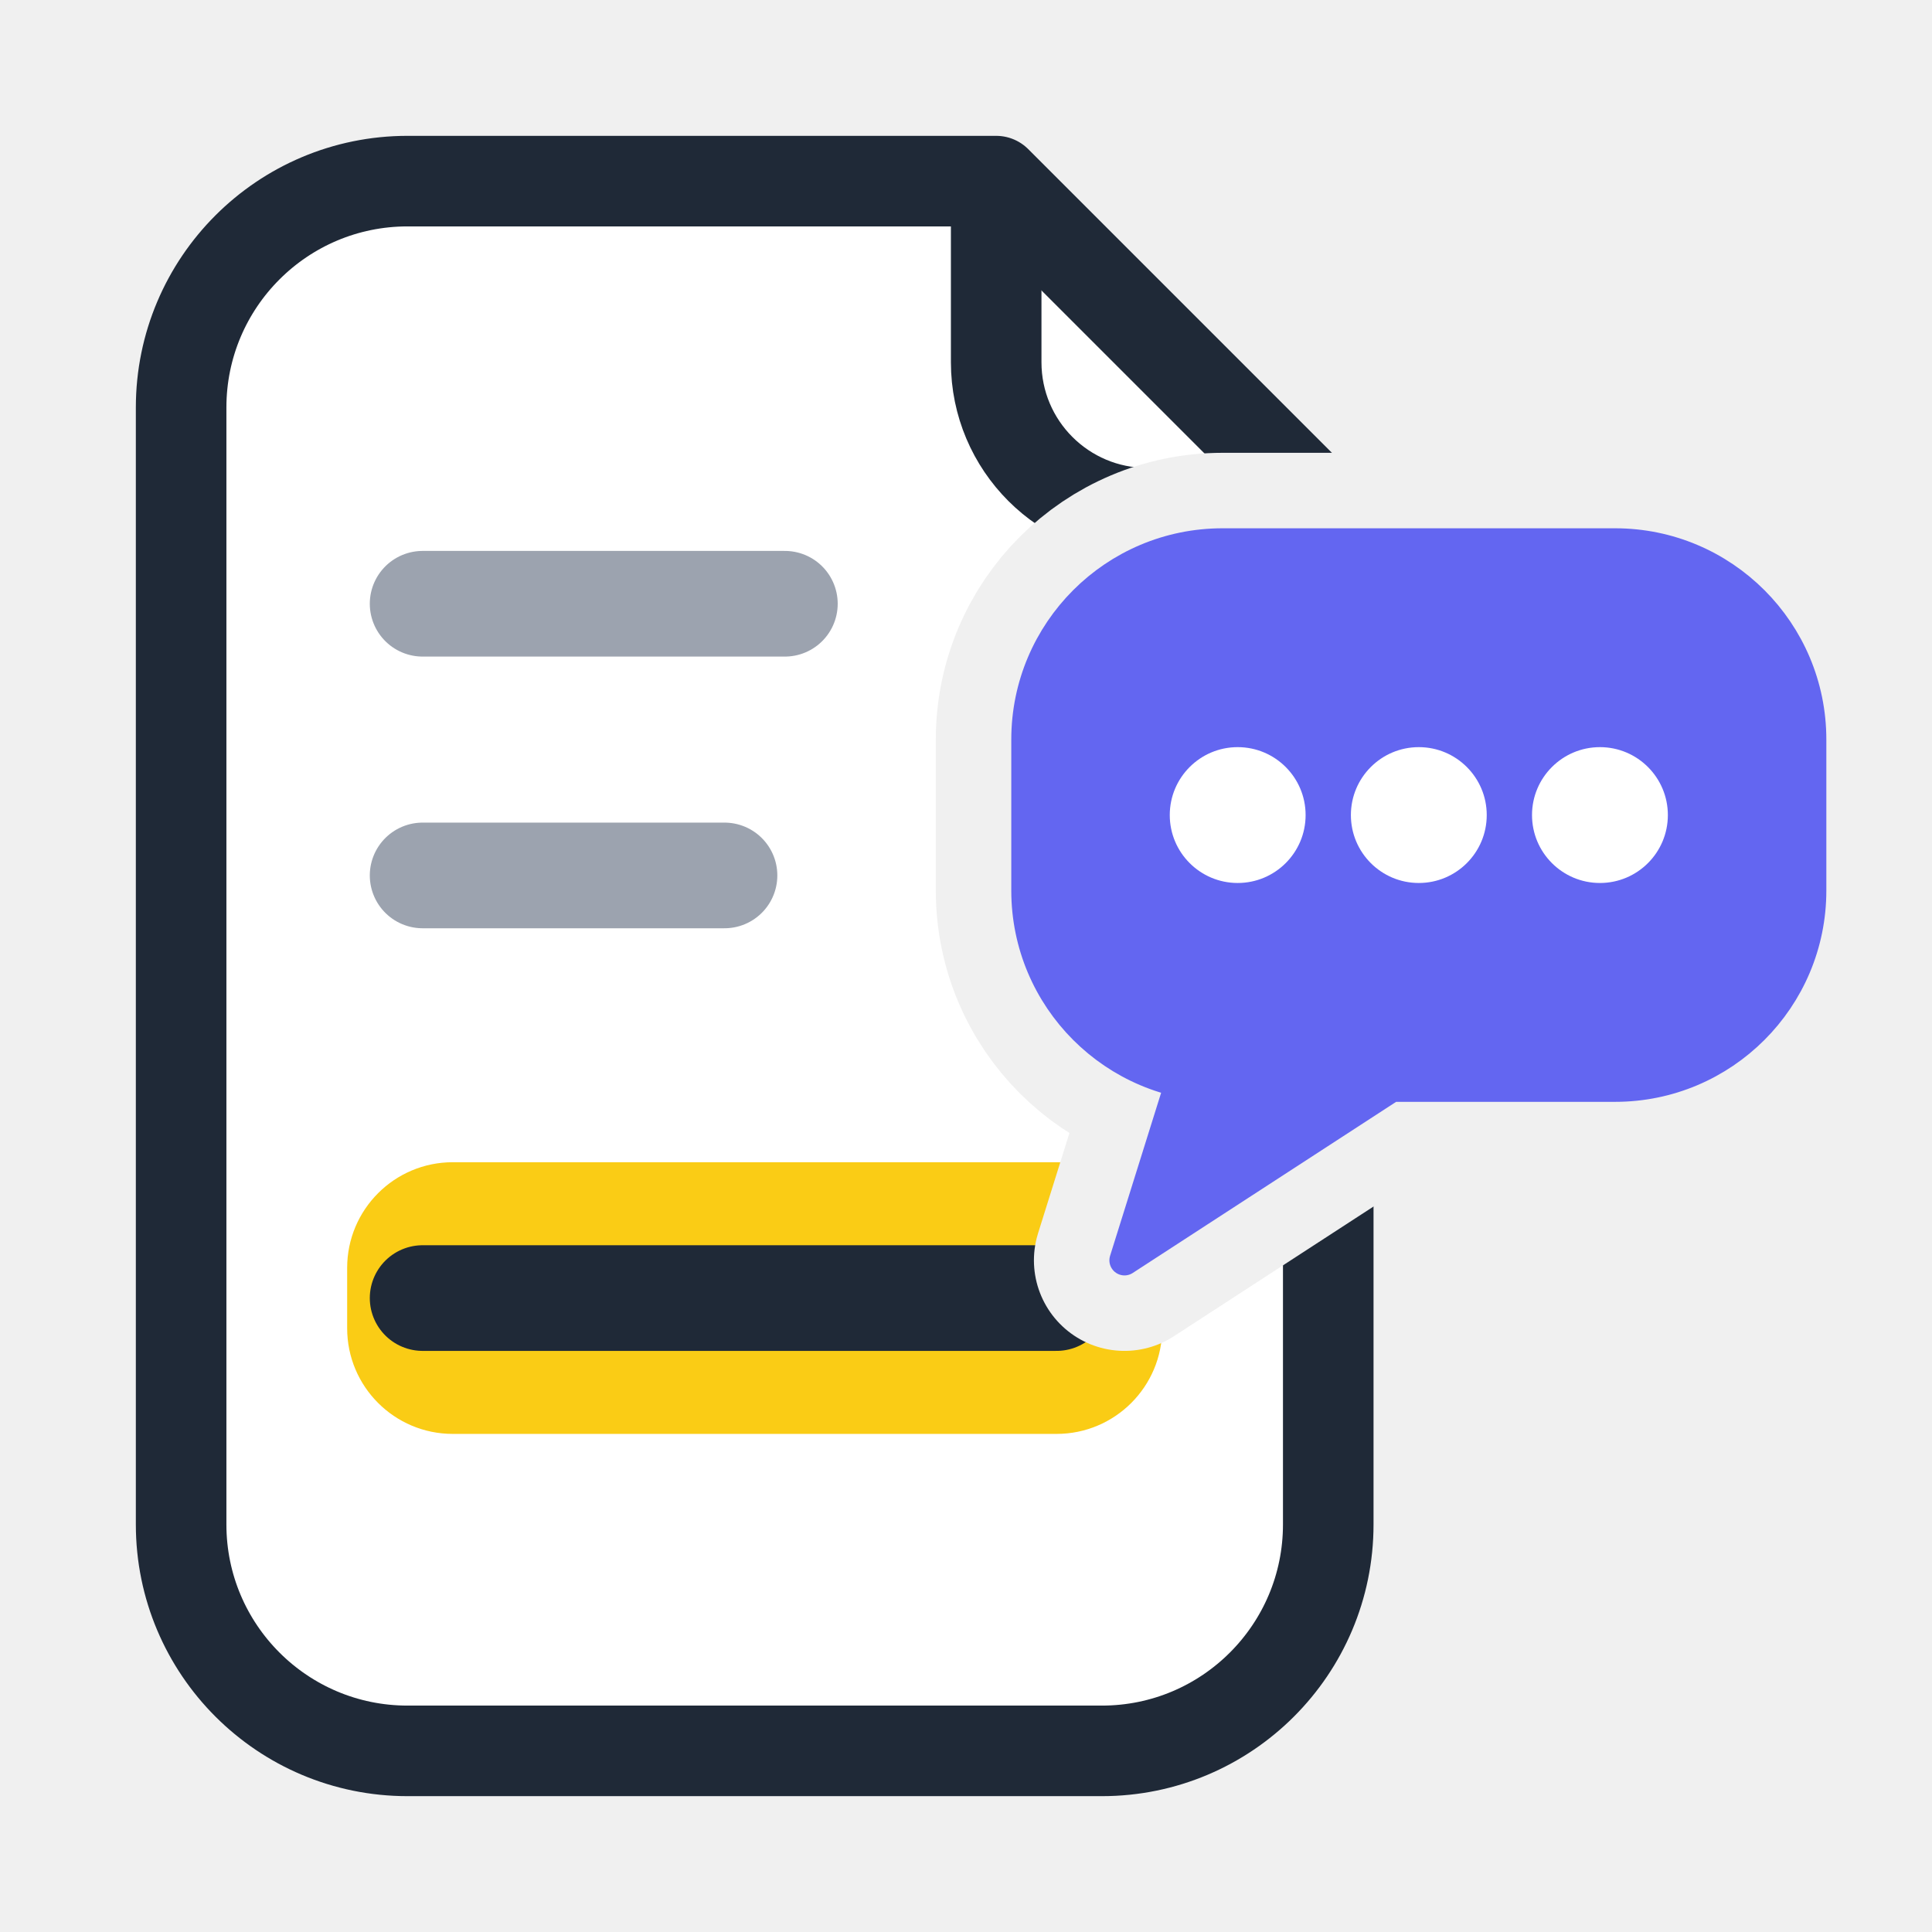
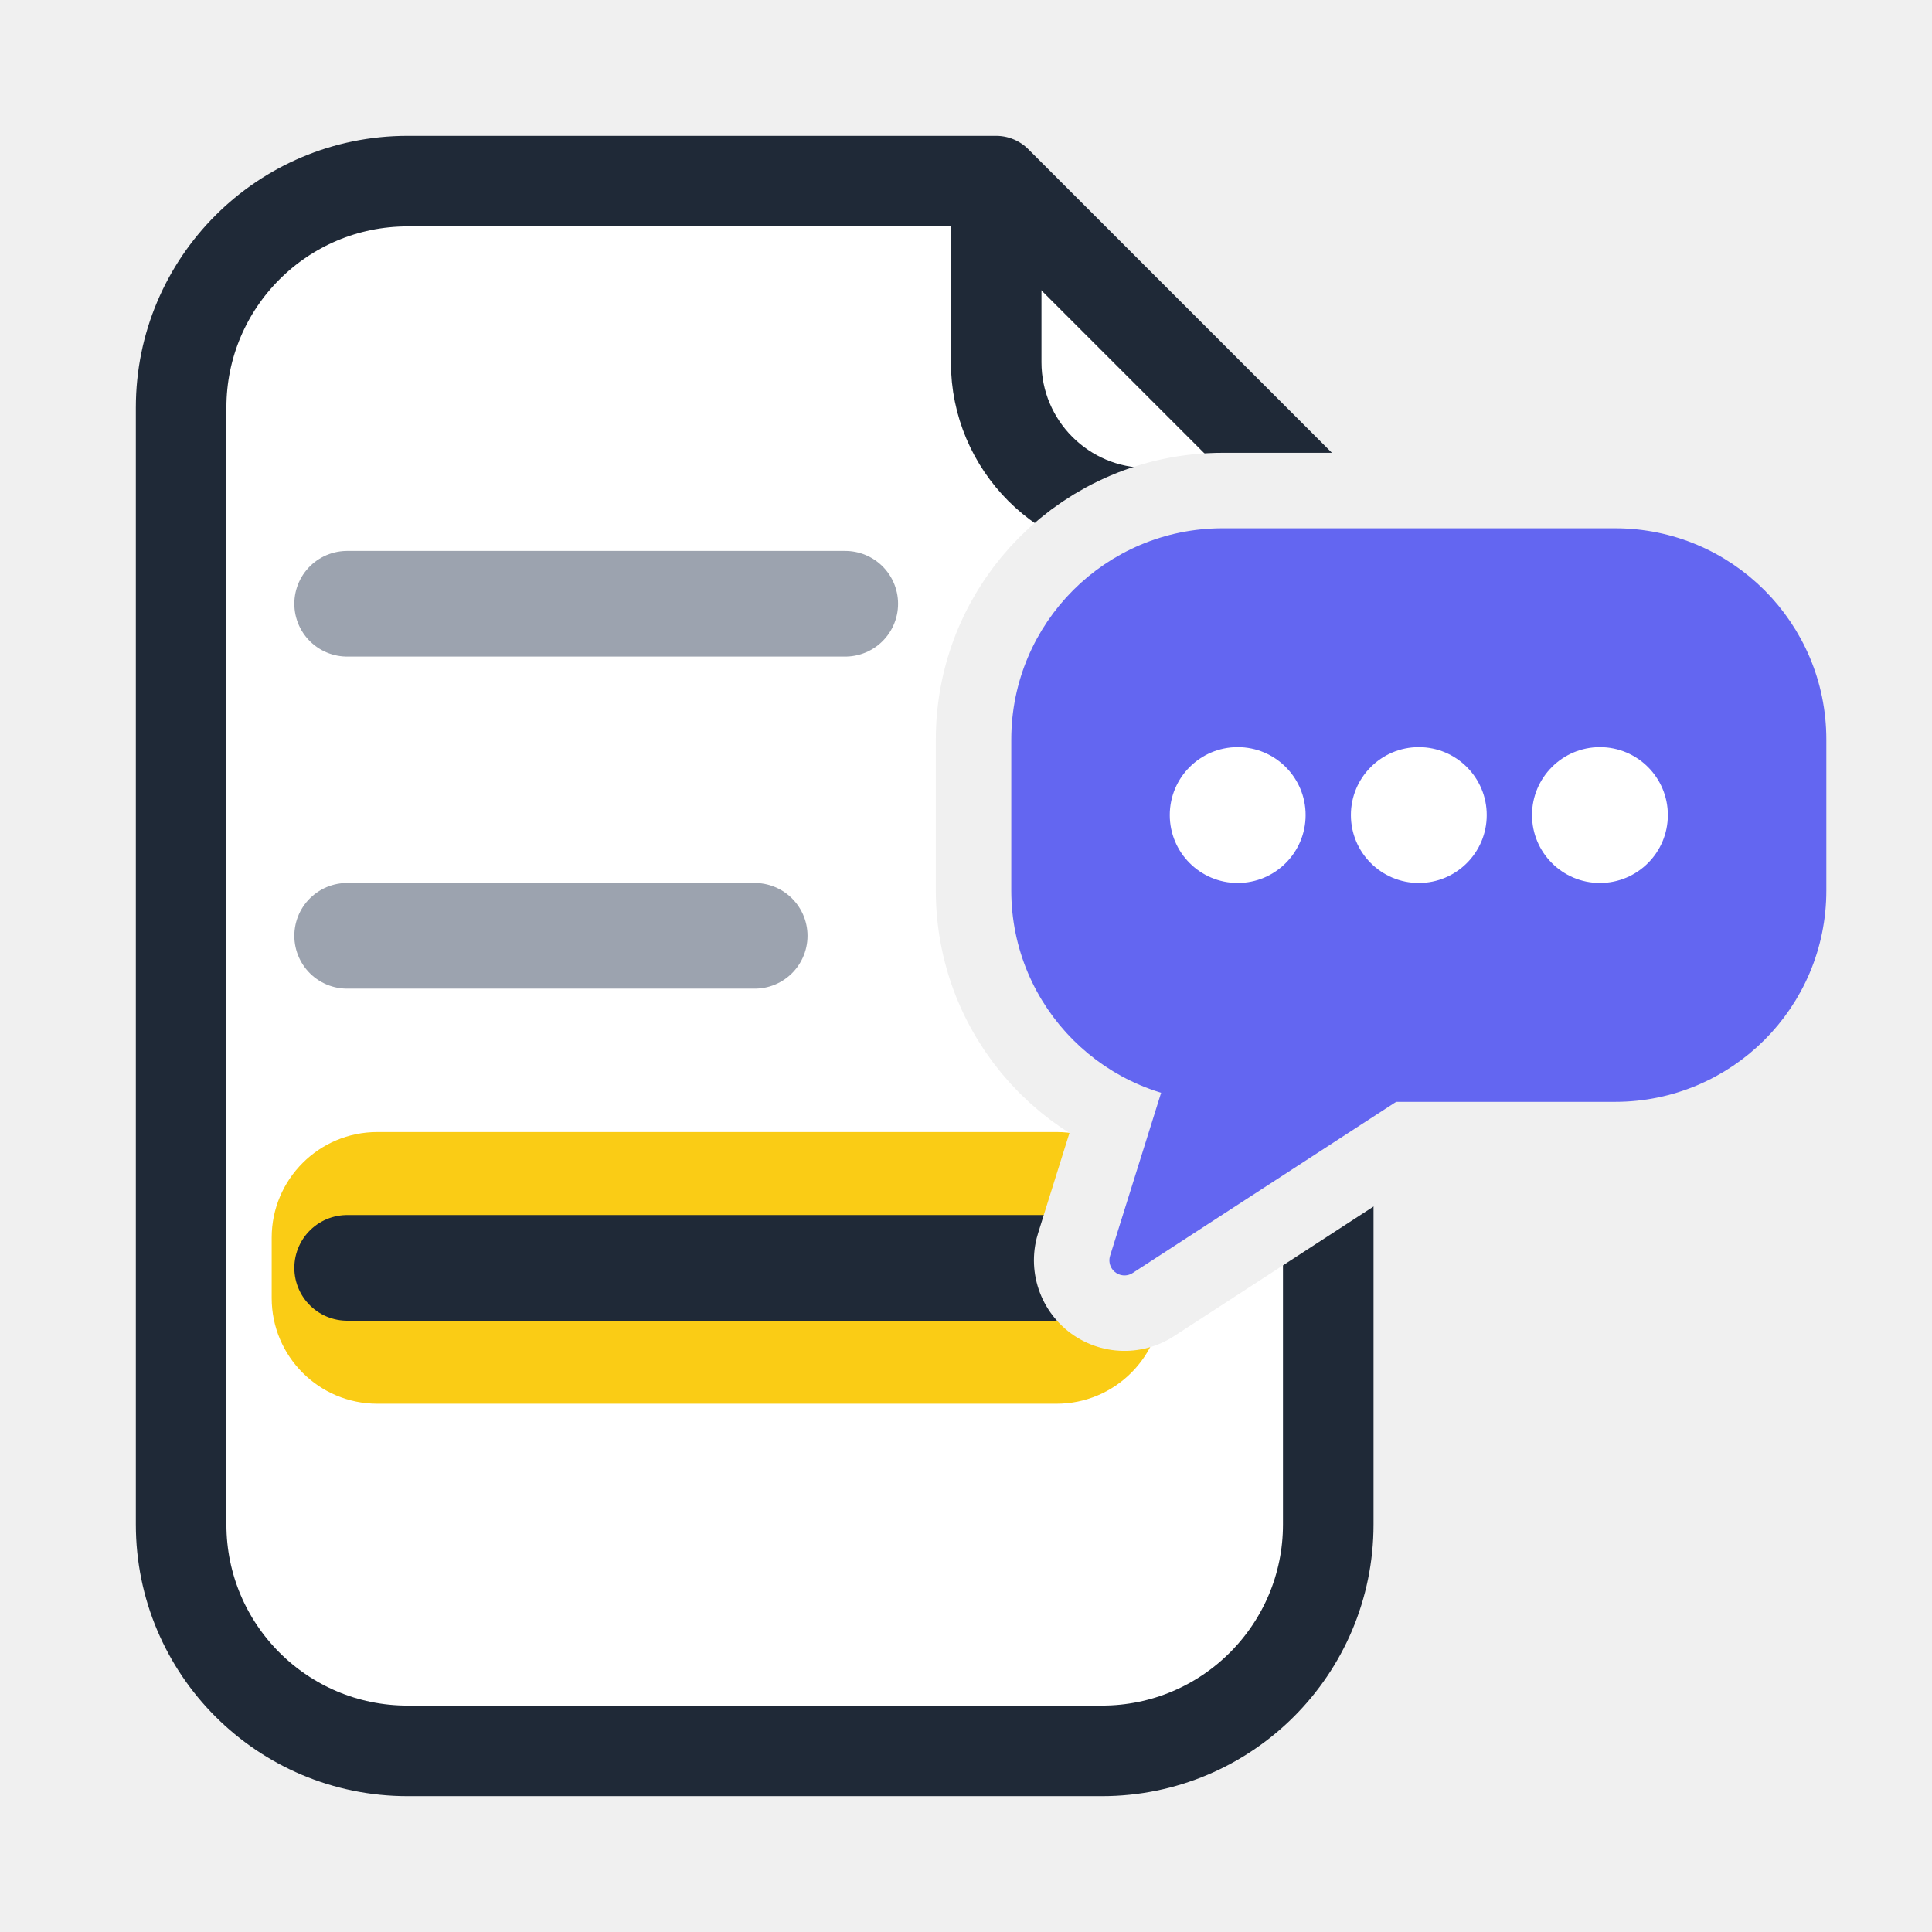
<svg xmlns="http://www.w3.org/2000/svg" viewBox="0 0 128 128" width="128" height="128" role="img" aria-label="annox">
  <style>
    .page { fill: #ffffff; stroke: #1f2937; }
    .fold { fill: none; stroke: none; }
    .crease { stroke: #1f2937; stroke-width: 6; }
    .bubble { fill: #6366f1; stroke: #6366f1; }
    @media (prefers-color-scheme: dark) {
-       .page { fill: #e8eaf0; stroke: #e8eaf0; }
-       .fold { fill: #b4bac7; stroke: #b4bac7; stroke-width: 6; }
-       .crease { stroke: #b4bac7; stroke-width: 2; }
+       .page { fill: #e8eaf0; stroke: #e8eaf0; stroke-linejoin: miter; }
+       .fold { fill: #b4bac7; stroke: none; }
+       .crease { stroke: none; }
      .bubble { fill: #8b8ff7; stroke: #8b8ff7; }
    }
  </style>
  <defs>
    <mask id="annox-gap" maskUnits="userSpaceOnUse" x="0" y="0" width="128" height="128">
      <rect width="128" height="128" fill="#fff" />
      <path d="M81 36H107a13 13 0 0 1 13 13V59a13 13 0 0 1-13 13H92.2L74.5 83.5L78.1 72H81a13 13 0 0 1-13-13V49a13 13 0 0 1 13-13Z" fill="#000" stroke="#000" stroke-width="12" stroke-linejoin="round" />
    </mask>
  </defs>
  <g mask="url(#annox-gap)">
    <path class="page" d="M27 12H66L88 34V101a15 15 0 0 1-15 15H27a15 15 0 0 1-15-15V27a15 15 0 0 1 15-15Z" stroke-width="6" stroke-linejoin="round" />
-     <path class="fold" d="M66 12V24a10 10 0 0 0 10 10H88Z" stroke-linejoin="round" />
+     <path class="fold" d="M67.24 9L91 32.76V37H79.24A12 12 0 0 1 67.24 25Z" />
    <path class="crease" d="M66 12V24a10 10 0 0 0 10 10H88" fill="none" stroke-linejoin="round" />
    <g stroke="#9ca3af" stroke-width="7" stroke-linecap="round">
-       <path d="M28 40H52" />
-       <path d="M28 58H48" />
+       <path d="M23 40H56" />
+       <path d="M23 62H50" />
    </g>
-     <rect x="23" y="77" width="54" height="18" rx="7" fill="#facc15" />
-     <path d="M28 86H70" stroke="#1f2937" stroke-width="7" stroke-linecap="round" />
+     <rect x="18" y="75" width="59" height="18" rx="7" fill="#facc15" />
+     <path d="M23 84H70" stroke="#1f2937" stroke-width="7" stroke-linecap="round" />
  </g>
  <path class="bubble" d="M81 36H107a13 13 0 0 1 13 13V59a13 13 0 0 1-13 13H92.2L74.5 83.5L78.1 72H81a13 13 0 0 1-13-13V49a13 13 0 0 1 13-13Z" stroke-width="2" stroke-linejoin="round" />
  <g fill="#ffffff">
    <circle cx="82" cy="54" r="4.5" />
    <circle cx="94" cy="54" r="4.5" />
    <circle cx="106" cy="54" r="4.5" />
  </g>
</svg>
